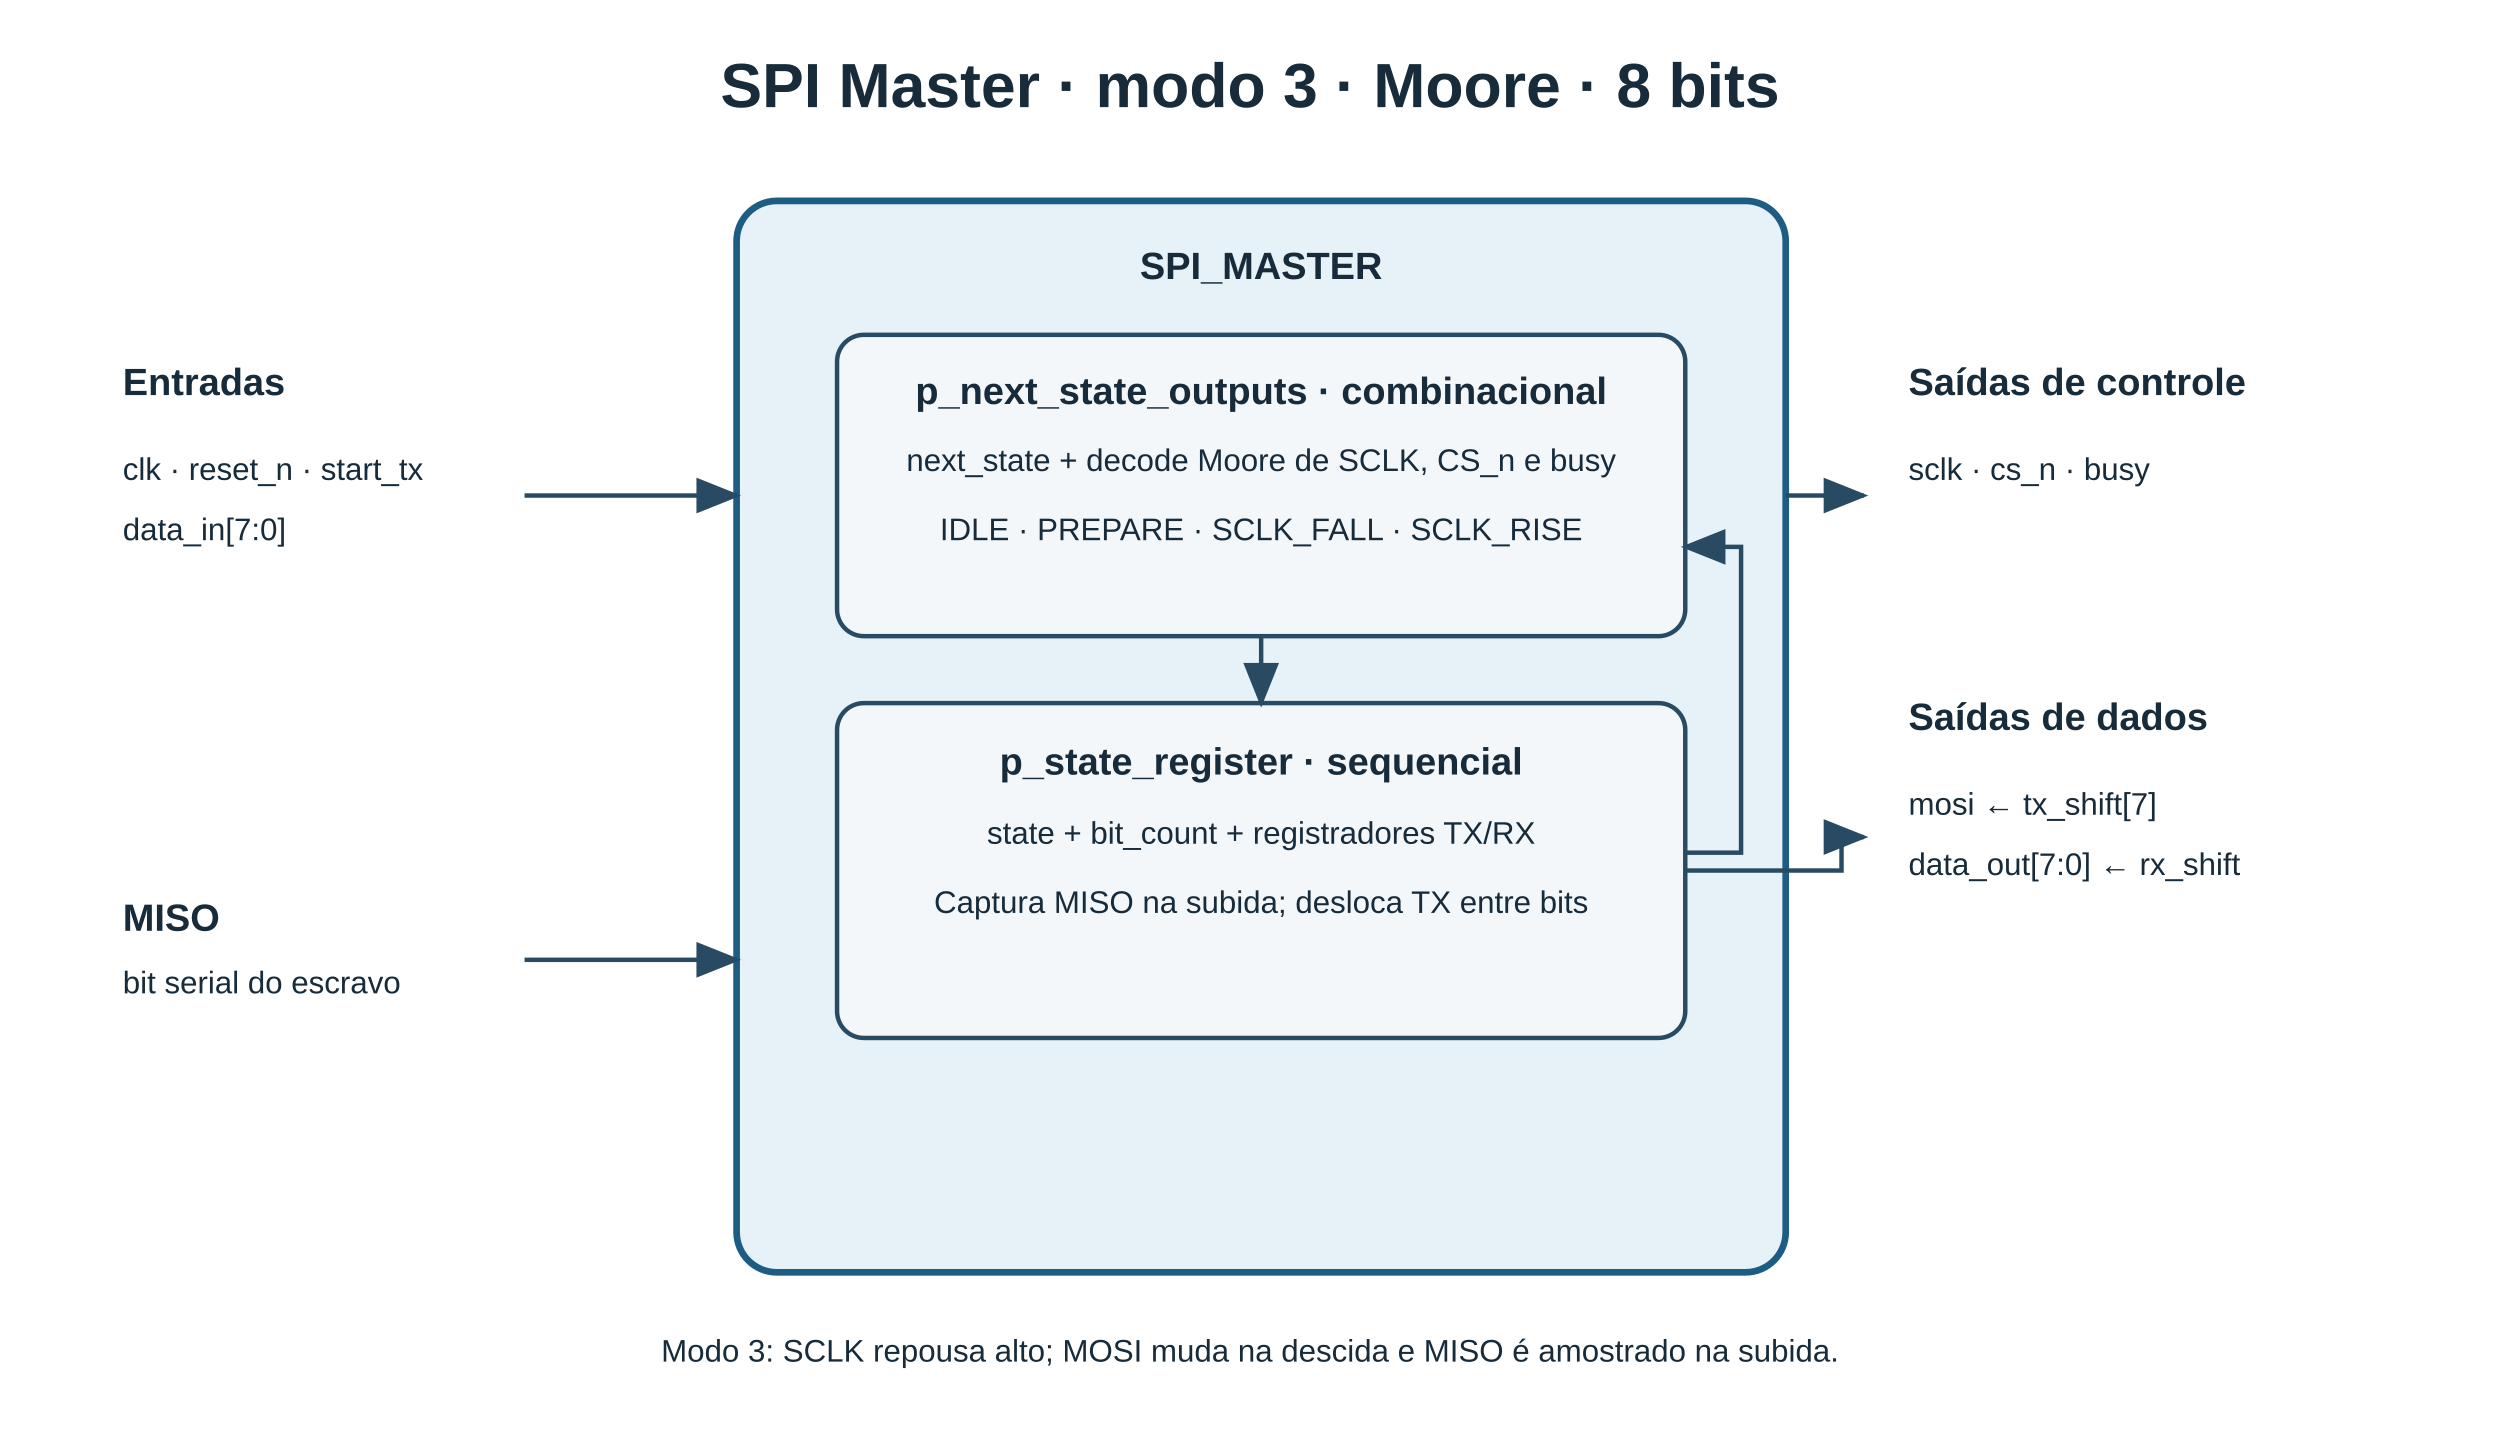
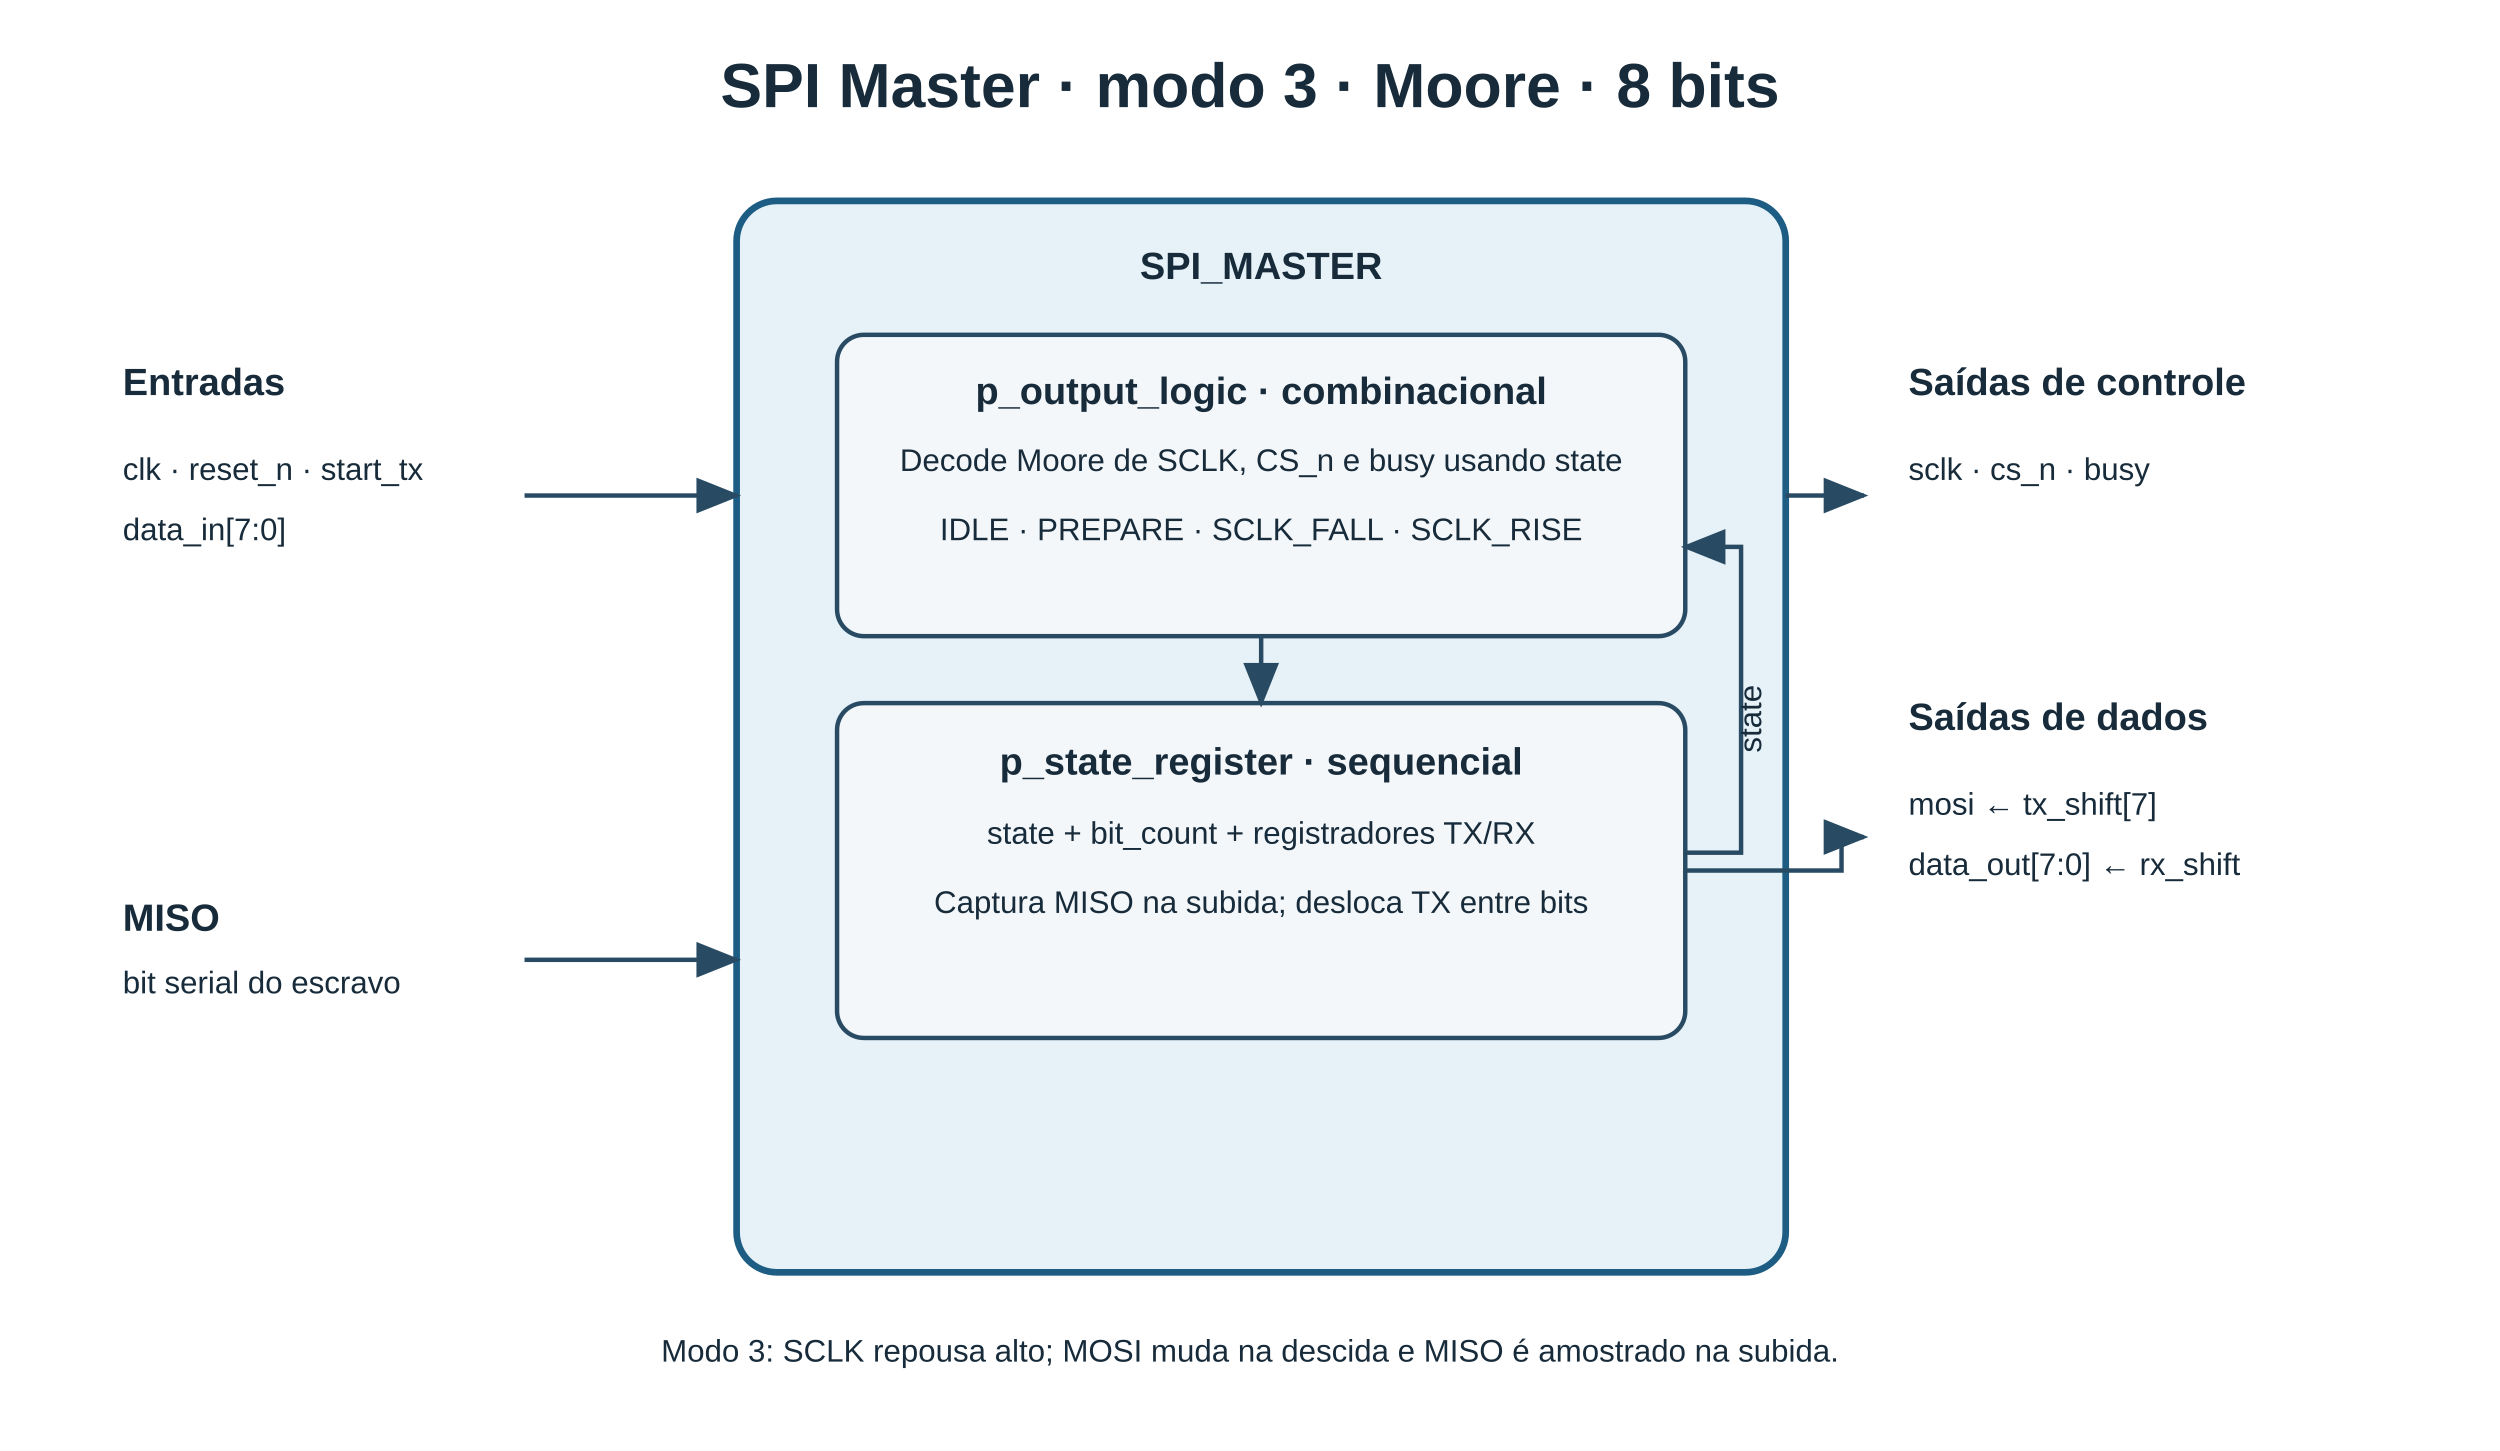
<svg xmlns="http://www.w3.org/2000/svg" width="1120" height="650" viewBox="0 0 1120 650" role="img" aria-labelledby="title desc">
  <defs>
    <marker id="arrow" markerWidth="10" markerHeight="8" refX="9" refY="4" orient="auto">
      <path d="M0,0 L10,4 L0,8 Z" fill="#284b63" />
    </marker>
    <style>
      text{font-family:Segoe UI,Arial,sans-serif;fill:#172b3a}.title{font-size:28px;font-weight:700}.label{font-size:17px;font-weight:600}.small{font-size:14px}.box{fill:#f3f7fa;stroke:#284b63;stroke-width:2}.core{fill:#e6f1f8;stroke:#1d5d83;stroke-width:3}.wire{stroke:#284b63;stroke-width:2;fill:none;marker-end:url(#arrow)}
    </style>
  </defs>
  <rect width="1120" height="650" fill="#ffffff" />
  <text x="560" y="48" text-anchor="middle" class="title">SPI Master · modo 3 · Moore · 8 bits</text>
  <rect x="330" y="90" width="470" height="480" rx="18" class="core" />
  <text x="565" y="125" text-anchor="middle" class="label">SPI_MASTER</text>
  <rect x="375" y="150" width="380" height="135" rx="12" class="box" />
-   <text x="565" y="181" text-anchor="middle" class="label">p_next_state_outputs · combinacional</text>
-   <text x="565" y="211" text-anchor="middle" class="small">next_state + decode Moore de SCLK, CS_n e busy</text>
+   <text x="565" y="181" text-anchor="middle" class="label">p_output_logic · combinacional</text>
+   <text x="565" y="211" text-anchor="middle" class="small">Decode Moore de SCLK, CS_n e busy usando state</text>
  <text x="565" y="242" text-anchor="middle" class="small">IDLE · PREPARE · SCLK_FALL · SCLK_RISE</text>
  <rect x="375" y="315" width="380" height="150" rx="12" class="box" />
  <text x="565" y="347" text-anchor="middle" class="label">p_state_register · sequencial</text>
  <text x="565" y="378" text-anchor="middle" class="small">state + bit_count + registradores TX/RX</text>
  <text x="565" y="409" text-anchor="middle" class="small">Captura MISO na subida; desloca TX entre bits</text>
  <path d="M565 285 V315" class="wire" />
  <path d="M755 382 H780 V245 H755" class="wire" />
+   <text x="789" y="322" transform="rotate(-90 789 322)" text-anchor="middle" class="small">state</text>
  <text x="55" y="177" class="label">Entradas</text>
  <text x="55" y="215" class="small">clk · reset_n · start_tx</text>
  <text x="55" y="242" class="small">data_in[7:0]</text>
  <path d="M235 222 H330" class="wire" />
  <text x="55" y="417" class="label">MISO</text>
  <text x="55" y="445" class="small">bit serial do escravo</text>
  <path d="M235 430 H330" class="wire" />
  <text x="855" y="177" class="label">Saídas de controle</text>
  <text x="855" y="215" class="small">sclk · cs_n · busy</text>
  <path d="M800 222 H835" class="wire" />
  <text x="855" y="327" class="label">Saídas de dados</text>
  <text x="855" y="365" class="small">mosi ← tx_shift[7]</text>
  <text x="855" y="392" class="small">data_out[7:0] ← rx_shift</text>
  <path d="M755 390 H825 V375 H835" class="wire" />
  <text x="560" y="610" text-anchor="middle" class="small">Modo 3: SCLK repousa alto; MOSI muda na descida e MISO é amostrado na subida.</text>
</svg>
